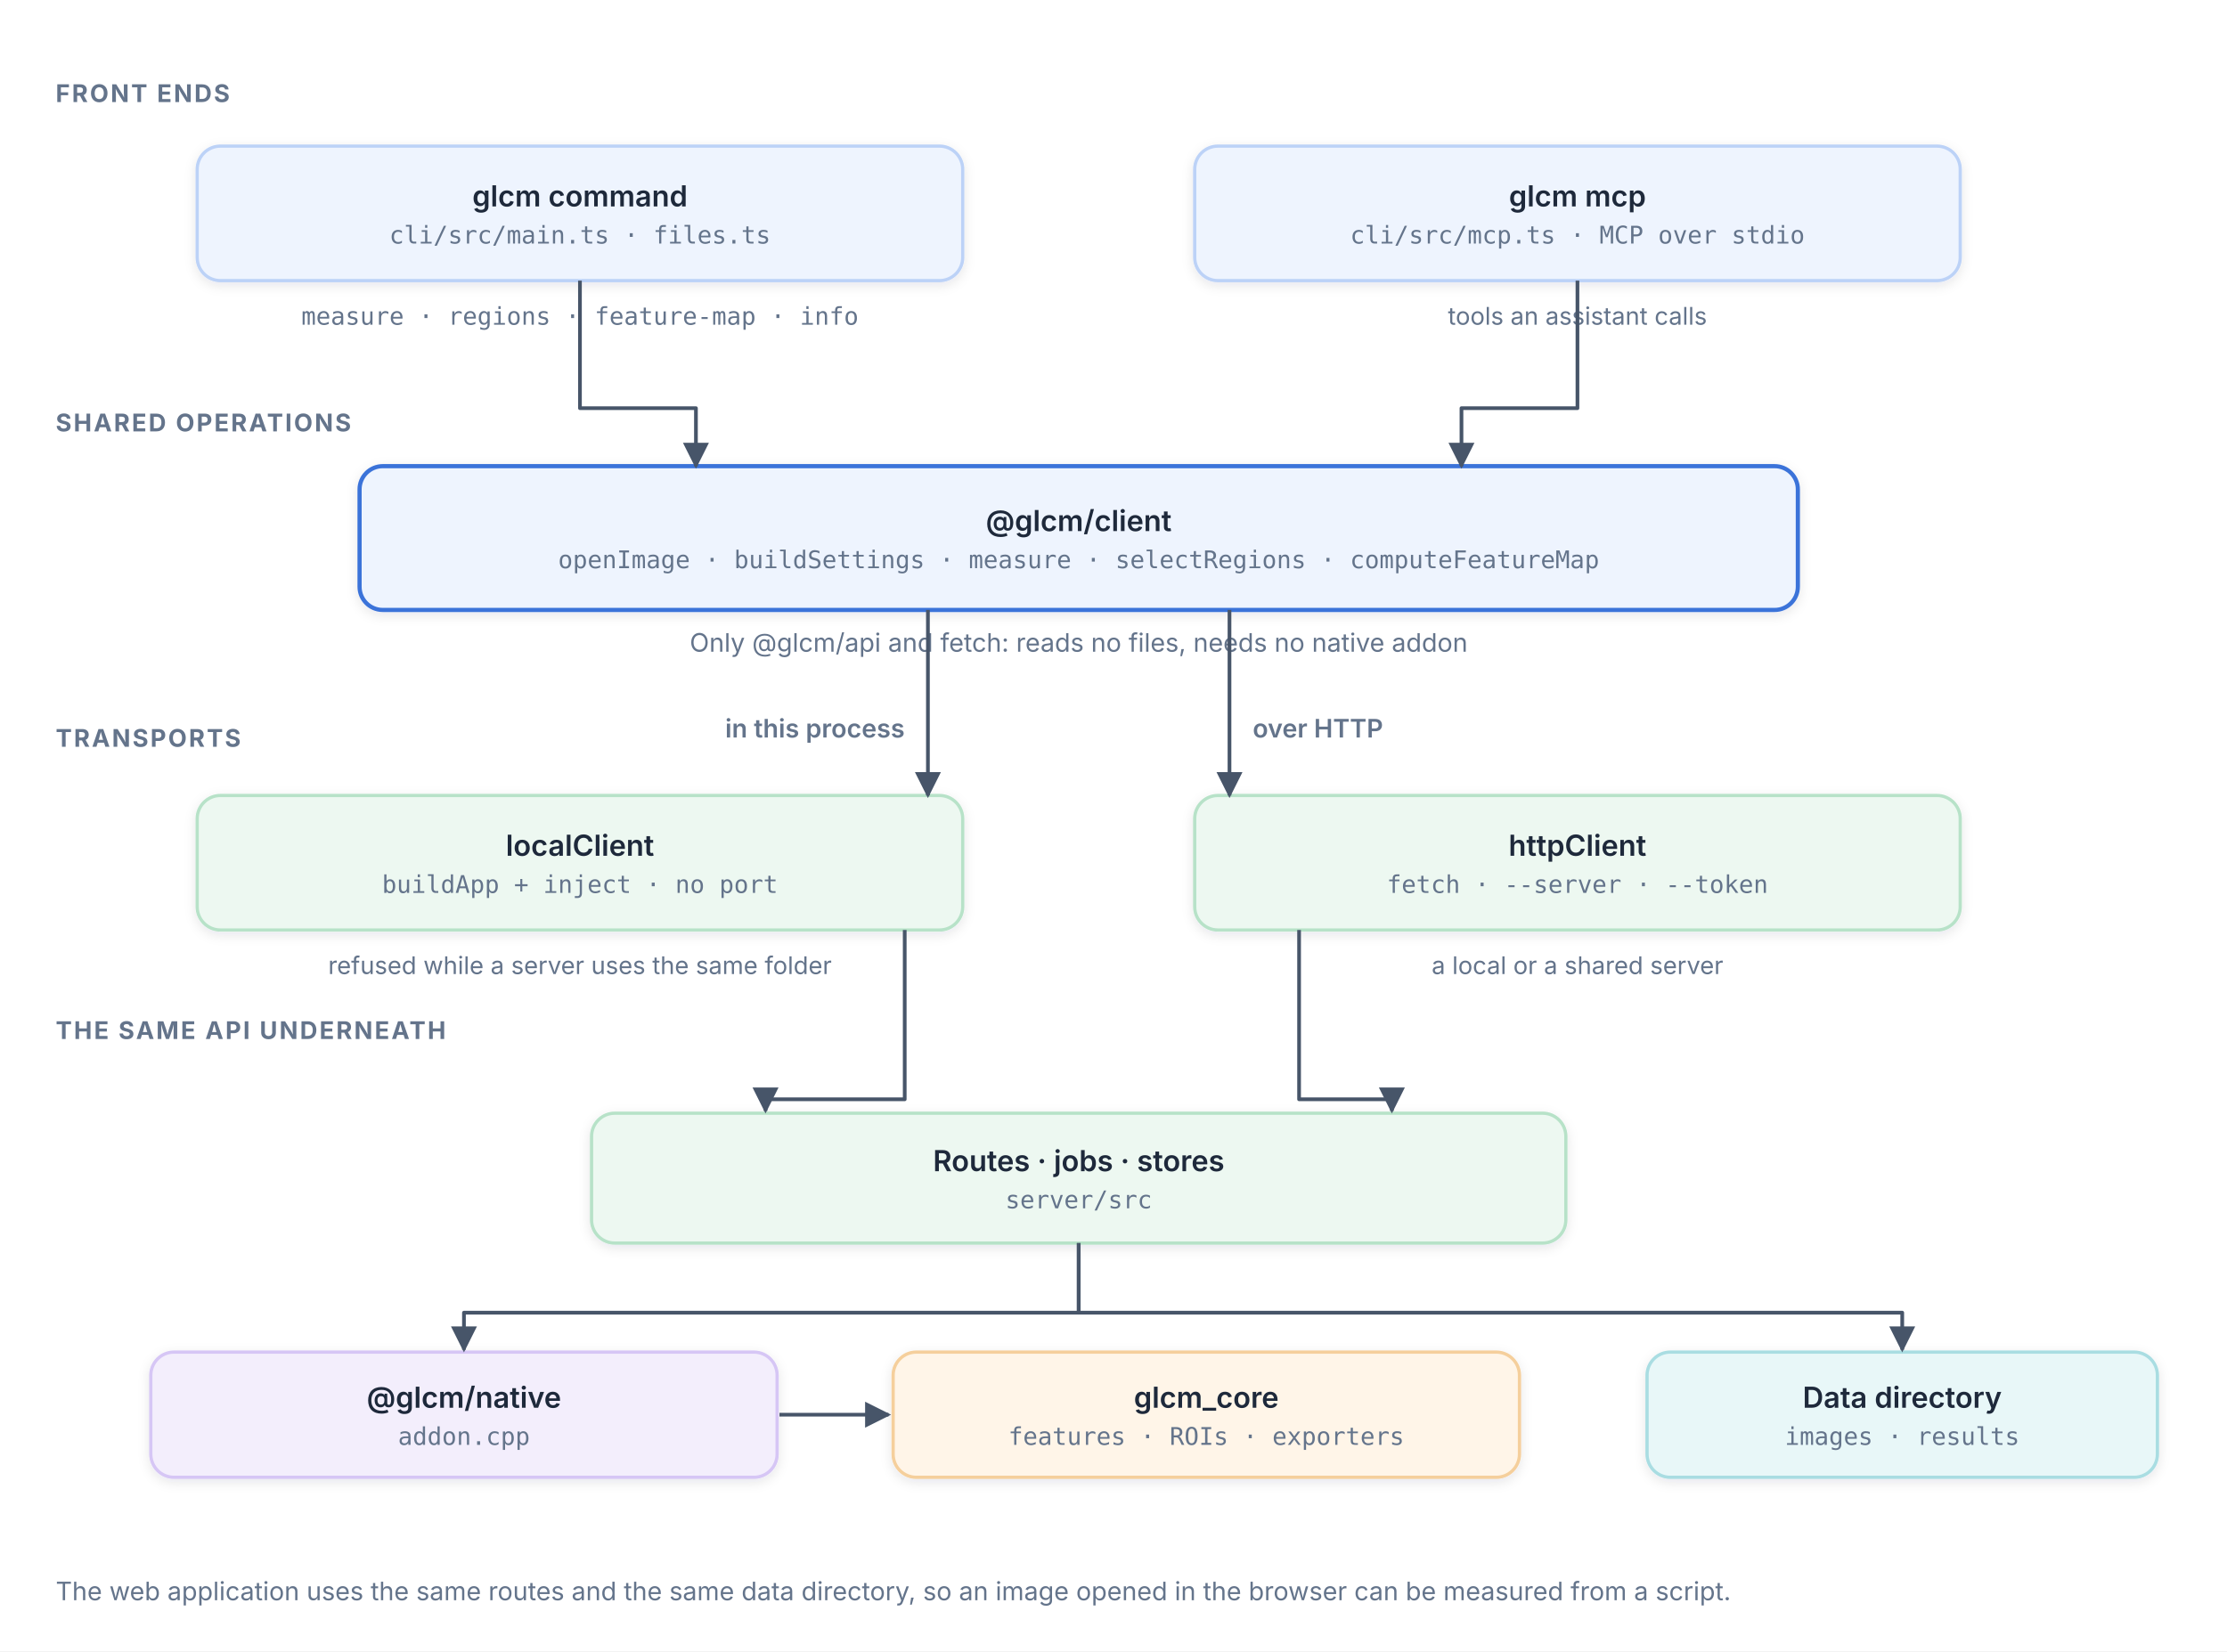
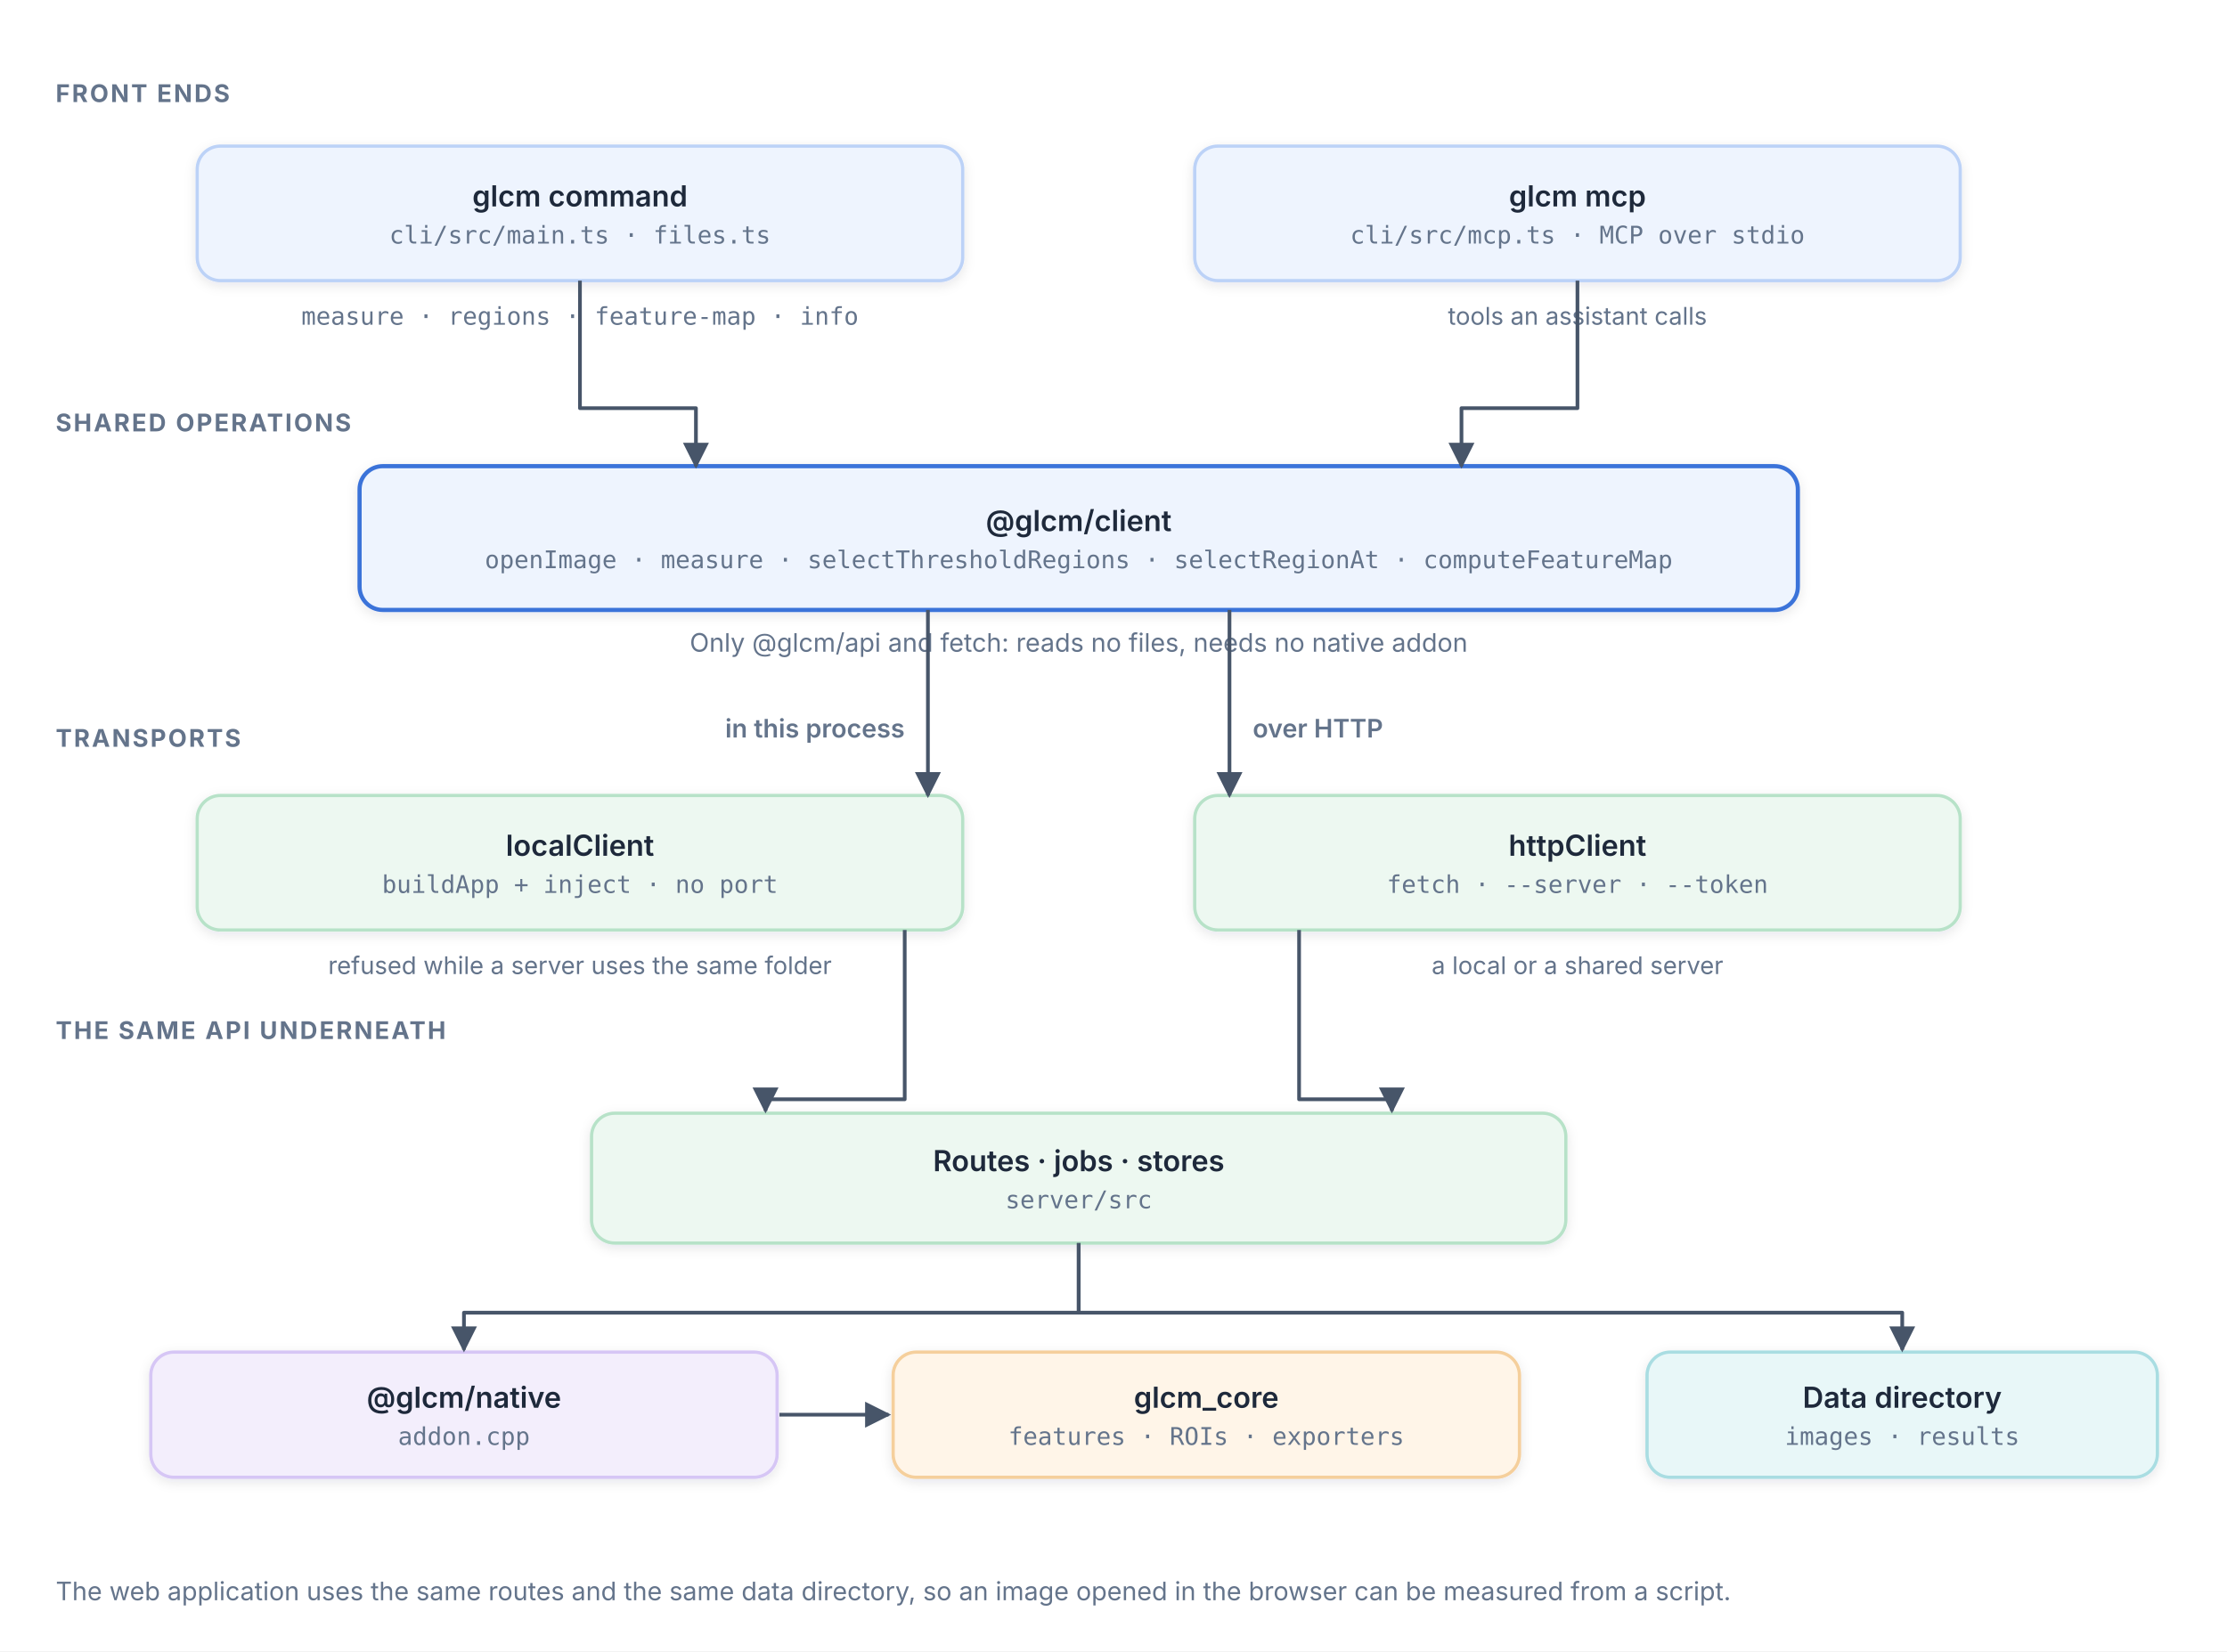
<svg xmlns="http://www.w3.org/2000/svg" viewBox="0 0 960 712" width="960" height="712" role="img" aria-labelledby="title desc" font-family="'Inter', 'Segoe UI', 'Helvetica Neue', Helvetica, Arial, sans-serif">
  <defs>
    <marker id="arrow" viewBox="0 0 10 10" refX="9" refY="5" markerWidth="7" markerHeight="7" orient="auto-start-reverse">
      <path d="M0,0 L10,5 L0,10 z" fill="#475569" />
    </marker>
    <marker id="arrow-muted" viewBox="0 0 10 10" refX="9" refY="5" markerWidth="7" markerHeight="7" orient="auto-start-reverse">
      <path d="M0,0 L10,5 L0,10 z" fill="#64748b" />
    </marker>
    <filter id="shadow" x="-10%" y="-20%" width="120%" height="150%">
      <feDropShadow dx="0" dy="1.5" stdDeviation="2.5" flood-color="#0f172a" flood-opacity="0.10" />
    </filter>
  </defs>
  <rect width="960" height="712" fill="#ffffff" />
  <text x="24.0" y="44.0" font-size="10.5" fill="#64748b" font-weight="700" letter-spacing="0.08em">FRONT ENDS</text>
  <g filter="url(#shadow)">
    <rect x="85.0" y="63.0" width="330" height="58" rx="10" fill="#eef4fe" stroke="#bcd2f7" stroke-width="1.4" />
  </g>
  <text x="250.0" y="89.0" font-size="12.5" fill="#1e293b" font-weight="600" text-anchor="middle">glcm command</text>
  <text x="250.0" y="105.0" font-size="10.5" fill="#64748b" text-anchor="middle" font-family="'SFMono-Regular', Menlo, Consolas, monospace">cli/src/main.ts · files.ts</text>
  <g filter="url(#shadow)">
    <rect x="515.0" y="63.0" width="330" height="58" rx="10" fill="#eef4fe" stroke="#bcd2f7" stroke-width="1.4" />
  </g>
  <text x="680.0" y="89.0" font-size="12.5" fill="#1e293b" font-weight="600" text-anchor="middle">glcm mcp</text>
  <text x="680.0" y="105.0" font-size="10.5" fill="#64748b" text-anchor="middle" font-family="'SFMono-Regular', Menlo, Consolas, monospace">cli/src/mcp.ts · MCP over stdio</text>
  <text x="250.0" y="140.0" font-size="10.5" fill="#64748b" text-anchor="middle" font-family="'SFMono-Regular', Menlo, Consolas, monospace">measure · regions · feature-map · info</text>
  <text x="680.0" y="140.0" font-size="10.5" fill="#64748b" text-anchor="middle">tools an assistant calls</text>
  <text x="24.0" y="186.0" font-size="10.5" fill="#64748b" font-weight="700" letter-spacing="0.08em">SHARED OPERATIONS</text>
  <g filter="url(#shadow)">
    <rect x="155.0" y="201.0" width="620" height="62" rx="10" fill="#eef4fe" stroke="#3b73d9" stroke-width="1.8" />
  </g>
  <text x="465.0" y="229.0" font-size="12.5" fill="#1e293b" font-weight="600" text-anchor="middle">@glcm/client</text>
-   <text x="465.0" y="245.0" font-size="10.5" fill="#64748b" text-anchor="middle" font-family="'SFMono-Regular', Menlo, Consolas, monospace">openImage · buildSettings · measure · selectRegions · computeFeatureMap</text>
+   <text x="465.0" y="245.0" font-size="10.5" fill="#64748b" text-anchor="middle" font-family="'SFMono-Regular', Menlo, Consolas, monospace">openImage · measure · selectThresholdRegions · selectRegionAt · computeFeatureMap</text>
  <path d="M250.0,121.0 L250.0,176.0 L300.0,176.0 L300.0,201.0" fill="none" stroke="#475569" stroke-width="1.6" stroke-linejoin="round" marker-end="url(#arrow)" />
  <path d="M680.0,121.0 L680.0,176.0 L630.0,176.0 L630.0,201.0" fill="none" stroke="#475569" stroke-width="1.6" stroke-linejoin="round" marker-end="url(#arrow)" />
  <text x="465.0" y="281.0" font-size="11" fill="#64748b" text-anchor="middle">Only @glcm/api and fetch: reads no files, needs no native addon</text>
  <text x="24.0" y="322.0" font-size="10.5" fill="#64748b" font-weight="700" letter-spacing="0.08em">TRANSPORTS</text>
  <g filter="url(#shadow)">
    <rect x="85.0" y="343.0" width="330" height="58" rx="10" fill="#edf8f1" stroke="#b7e2c8" stroke-width="1.4" />
  </g>
  <text x="250.0" y="369.0" font-size="12.5" fill="#1e293b" font-weight="600" text-anchor="middle">localClient</text>
  <text x="250.0" y="385.0" font-size="10.5" fill="#64748b" text-anchor="middle" font-family="'SFMono-Regular', Menlo, Consolas, monospace">buildApp + inject · no port</text>
  <g filter="url(#shadow)">
    <rect x="515.0" y="343.0" width="330" height="58" rx="10" fill="#edf8f1" stroke="#b7e2c8" stroke-width="1.4" />
  </g>
  <text x="680.0" y="369.0" font-size="12.5" fill="#1e293b" font-weight="600" text-anchor="middle">httpClient</text>
  <text x="680.0" y="385.0" font-size="10.5" fill="#64748b" text-anchor="middle" font-family="'SFMono-Regular', Menlo, Consolas, monospace">fetch · --server · --token</text>
  <path d="M400.0,263.0 L400.0,343.0" fill="none" stroke="#475569" stroke-width="1.6" stroke-linejoin="round" marker-end="url(#arrow)" />
  <text x="390.0" y="318.0" font-size="11" fill="#64748b" font-weight="600" text-anchor="end">in this process</text>
  <path d="M530.0,263.0 L530.0,343.0" fill="none" stroke="#475569" stroke-width="1.6" stroke-linejoin="round" marker-end="url(#arrow)" />
  <text x="540.0" y="318.0" font-size="11" fill="#64748b" font-weight="600">over HTTP</text>
  <text x="250.0" y="420.0" font-size="10.5" fill="#64748b" text-anchor="middle">refused while a server uses the same folder</text>
  <text x="680.0" y="420.0" font-size="10.5" fill="#64748b" text-anchor="middle">a local or a shared server</text>
  <text x="24.0" y="448.0" font-size="10.5" fill="#64748b" font-weight="700" letter-spacing="0.08em">THE SAME API UNDERNEATH</text>
  <g filter="url(#shadow)">
    <rect x="255.0" y="480.0" width="420" height="56" rx="10" fill="#edf8f1" stroke="#b7e2c8" stroke-width="1.4" />
  </g>
  <text x="465.0" y="505.0" font-size="12.5" fill="#1e293b" font-weight="600" text-anchor="middle">Routes · jobs · stores</text>
  <text x="465.0" y="521.0" font-size="10.5" fill="#64748b" text-anchor="middle" font-family="'SFMono-Regular', Menlo, Consolas, monospace">server/src</text>
  <path d="M390.0,401.0 L390.0,474.0 L330.0,474.0 L330.0,479.0" fill="none" stroke="#475569" stroke-width="1.6" stroke-linejoin="round" marker-end="url(#arrow)" />
  <path d="M560.0,401.0 L560.0,474.0 L600.0,474.0 L600.0,479.0" fill="none" stroke="#475569" stroke-width="1.6" stroke-linejoin="round" marker-end="url(#arrow)" />
  <g filter="url(#shadow)">
    <rect x="65.0" y="583.0" width="270" height="54" rx="10" fill="#f3eefc" stroke="#d6c6f5" stroke-width="1.4" />
  </g>
  <text x="200.0" y="607.0" font-size="12.5" fill="#1e293b" font-weight="600" text-anchor="middle">@glcm/native</text>
  <text x="200.0" y="623.0" font-size="10.5" fill="#64748b" text-anchor="middle" font-family="'SFMono-Regular', Menlo, Consolas, monospace">addon.cpp</text>
  <g filter="url(#shadow)">
    <rect x="385.0" y="583.0" width="270" height="54" rx="10" fill="#fff5e8" stroke="#f5cf9c" stroke-width="1.4" />
  </g>
  <text x="520.0" y="607.0" font-size="12.5" fill="#1e293b" font-weight="600" text-anchor="middle">glcm_core</text>
  <text x="520.0" y="623.0" font-size="10.5" fill="#64748b" text-anchor="middle" font-family="'SFMono-Regular', Menlo, Consolas, monospace">features · ROIs · exporters</text>
  <g filter="url(#shadow)">
    <rect x="710.0" y="583.0" width="220" height="54" rx="10" fill="#e8f7f8" stroke="#a9dde2" stroke-width="1.4" />
  </g>
  <text x="820.0" y="607.0" font-size="12.5" fill="#1e293b" font-weight="600" text-anchor="middle">Data directory</text>
  <text x="820.0" y="623.0" font-size="10.5" fill="#64748b" text-anchor="middle" font-family="'SFMono-Regular', Menlo, Consolas, monospace">images · results</text>
  <path d="M465.0,536.0 L465.0,566.0 L200.0,566.0 L200.0,582.0" fill="none" stroke="#475569" stroke-width="1.6" stroke-linejoin="round" marker-end="url(#arrow)" />
  <path d="M336.0,610.0 L383.0,610.0" fill="none" stroke="#475569" stroke-width="1.6" stroke-linejoin="round" marker-end="url(#arrow)" />
  <path d="M465.0,536.0 L465.0,566.0 L820.0,566.0 L820.0,582.0" fill="none" stroke="#475569" stroke-width="1.6" stroke-linejoin="round" marker-end="url(#arrow)" />
  <text x="24.0" y="690.0" font-size="11" fill="#64748b">The web application uses the same routes and the same data directory, so an image opened in the browser can be measured from a script.</text>
</svg>
